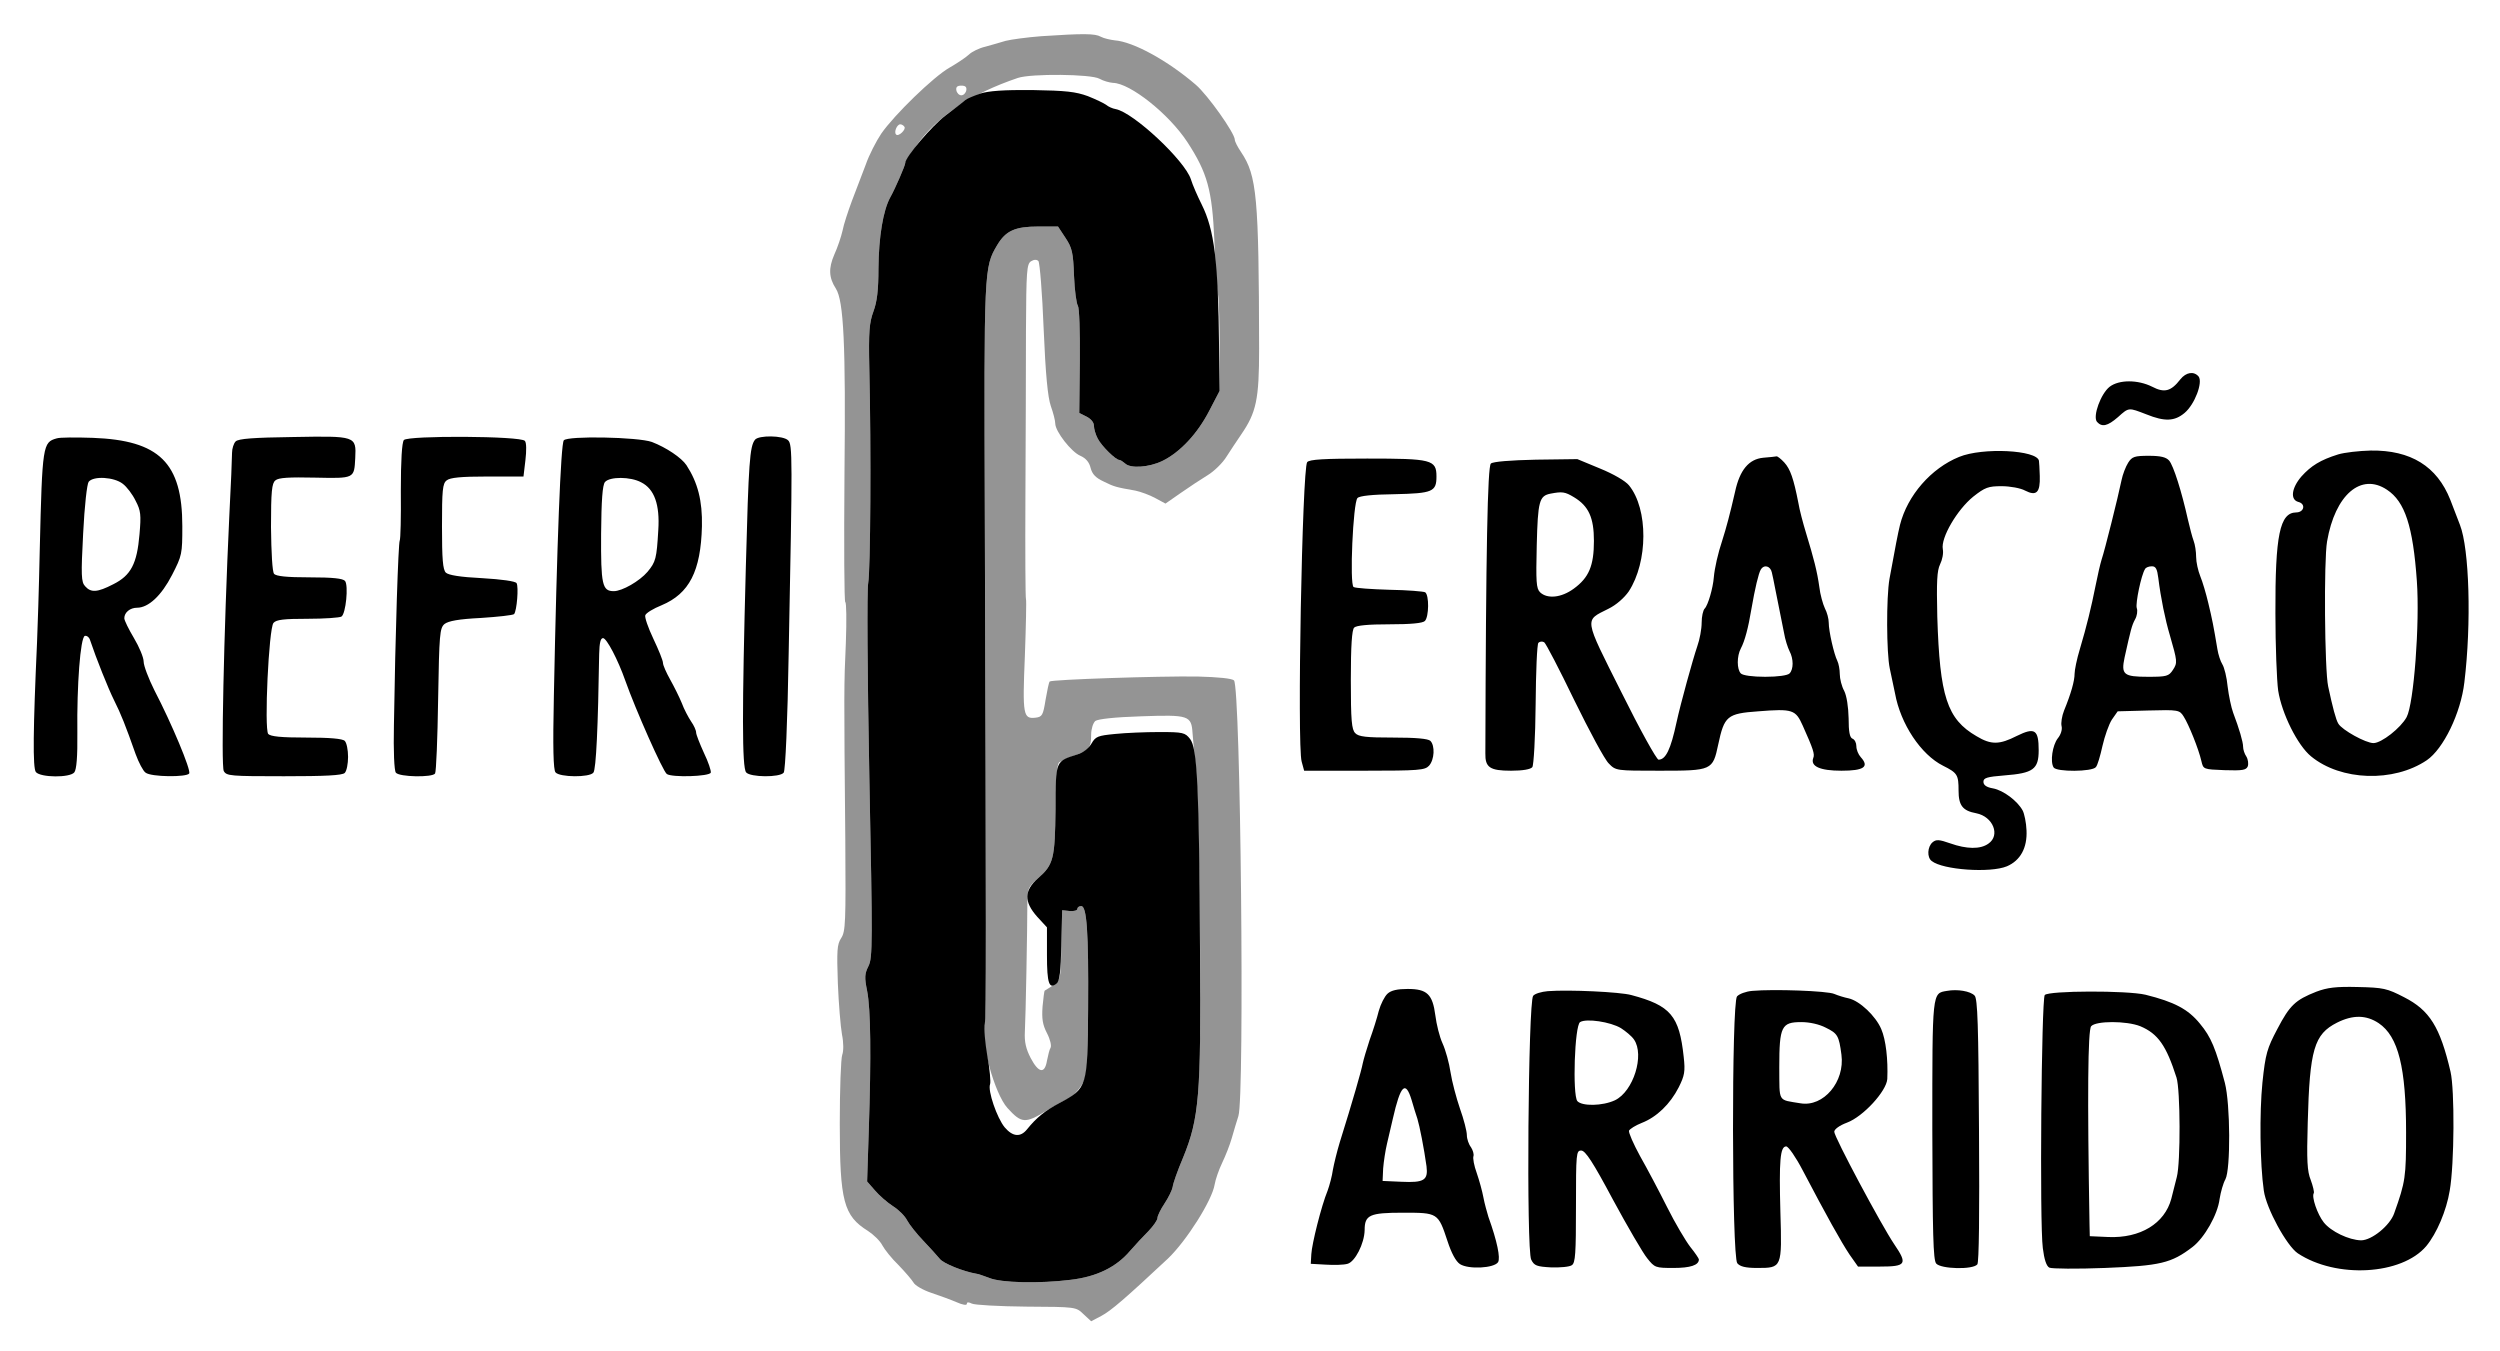
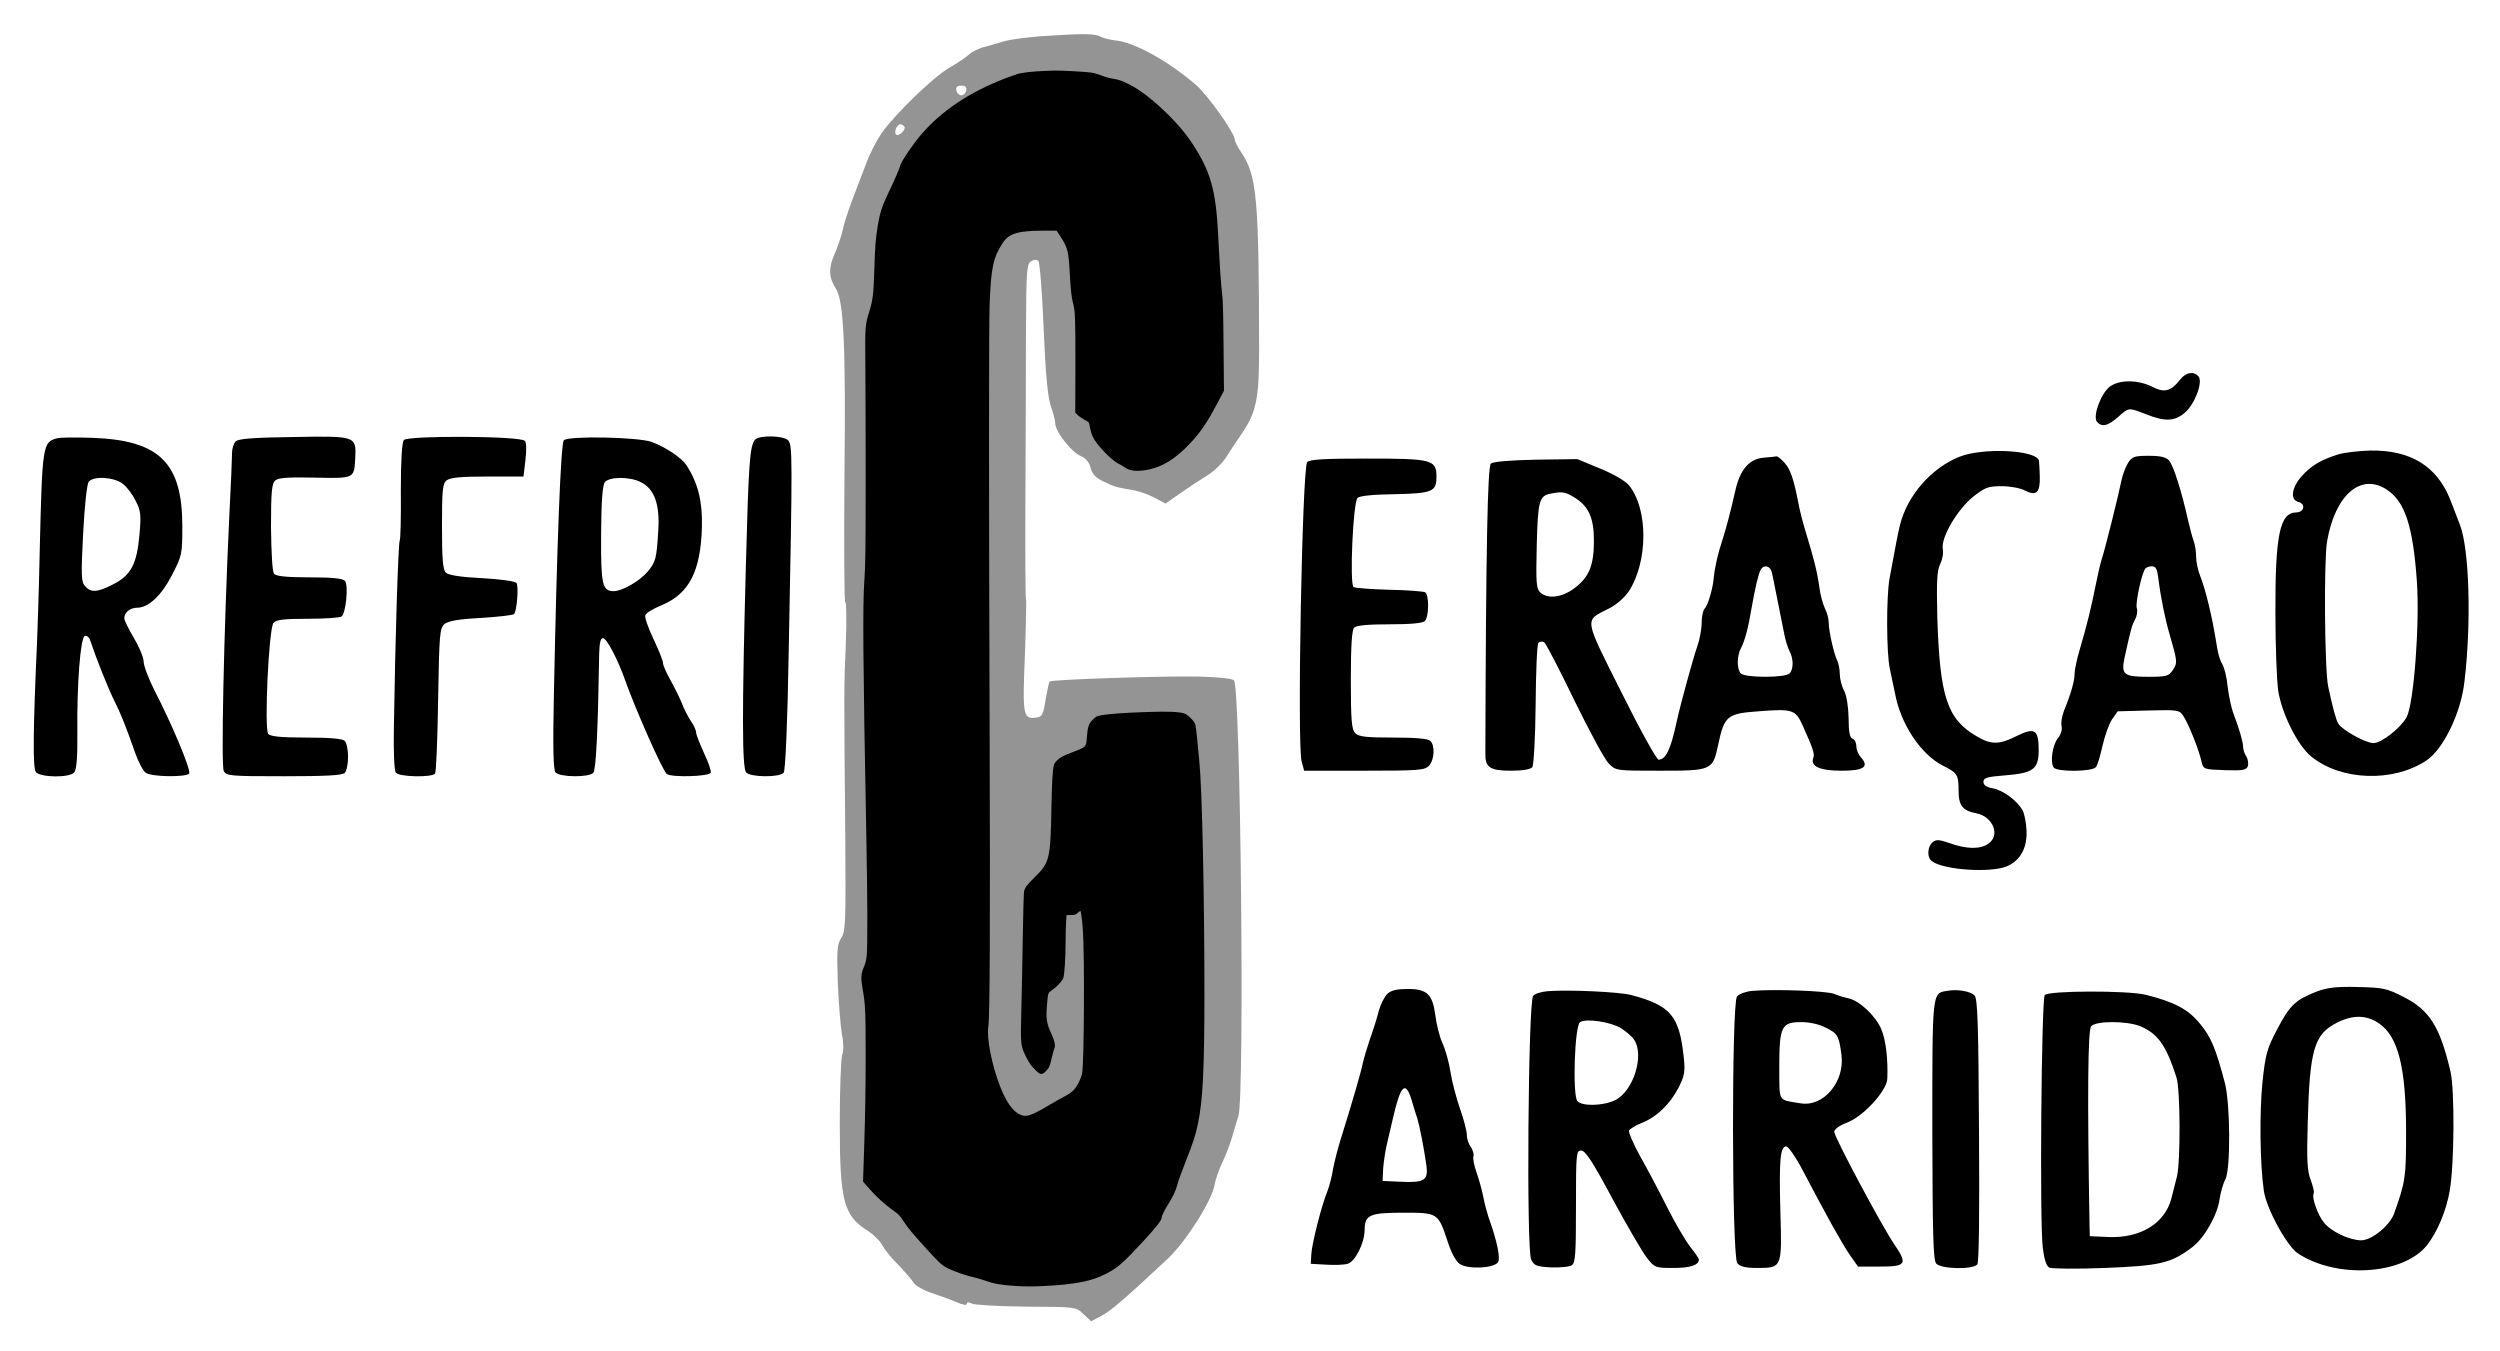
<svg xmlns="http://www.w3.org/2000/svg" viewBox="166 56 905 489" role="img" aria-label="Refrigeração Garrido">
-   <g id="letra-g" transform="translate(0,950) scale(0.1,-0.1)" fill="currentColor">
-     <path d="M5208 8601 c-23 -8 -47 -18 -53 -23 -5 -5 -38 -30 -72 -56 -50 -38 -146 -151 -146 -172 0 -9 -37 -94 -54 -124 -26 -47 -42 -143 -43 -258 0 -78 -5 -120 -18 -155 -15 -41 -18 -72 -15 -208 7 -296 4 -730 -4 -775 -5 -25 -3 -330 4 -700 12 -606 12 -657 -3 -687 -14 -28 -15 -41 -5 -90 13 -66 15 -234 6 -504 l-6 -186 28 -32 c15 -18 45 -44 65 -57 21 -13 44 -36 52 -52 8 -15 34 -48 58 -73 23 -24 50 -54 60 -66 13 -17 86 -46 133 -54 6 0 26 -8 46 -15 42 -18 182 -21 294 -7 95 11 166 46 216 105 19 22 49 54 67 72 17 18 32 39 32 47 0 8 12 32 26 53 14 21 27 48 29 59 1 12 18 60 38 107 58 142 65 225 61 750 -3 597 -10 732 -36 765 -18 23 -25 25 -111 25 -51 0 -123 -3 -161 -7 -62 -6 -70 -9 -85 -35 -9 -16 -30 -33 -51 -39 -80 -26 -78 -20 -79 -198 -2 -179 -7 -201 -63 -250 -51 -45 -52 -85 -3 -140 l35 -38 0 -101 c0 -102 8 -125 35 -102 11 9 15 44 17 138 l3 127 28 -3 c15 -1 27 2 27 8 0 5 6 10 14 10 20 0 27 -90 25 -370 -2 -286 -3 -289 -102 -342 -56 -30 -85 -54 -119 -96 -24 -30 -52 -27 -81 7 -28 34 -62 133 -53 156 3 8 -1 55 -10 103 -8 48 -13 100 -9 116 5 30 5 325 0 1831 -3 904 -3 907 45 988 31 52 65 67 149 67 l71 0 27 -41 c24 -36 28 -53 31 -138 2 -53 9 -101 14 -108 5 -7 8 -91 7 -200 l-2 -188 26 -13 c16 -8 27 -21 27 -33 0 -11 6 -32 14 -47 14 -27 65 -77 78 -77 4 0 13 -6 20 -12 19 -20 87 -15 135 8 64 31 127 98 170 181 l38 73 -2 160 c-3 310 -17 423 -63 515 -15 30 -33 71 -39 91 -22 68 -208 242 -272 254 -12 2 -27 9 -34 15 -8 6 -37 20 -67 32 -44 16 -79 20 -200 22 -104 1 -160 -3 -190 -13z" />
+   <g id="letra-g" transform="translate(0,950) scale(0.025,-0.025)" fill="currentColor">
+     <path d="M21770 34733 c-159 -5 -331 -24 -396 -44 -35 -11 -115 -40 -177 -63 -524 -203 -922 -469 -1222 -818 -108 -126 -277 -373 -295 -433 -22 -73 -80 -207 -170 -395 -97 -203 -129 -299 -159 -483 -32 -191 -41 -308 -51 -647 -10 -348 -22 -440 -74 -606 -58 -186 -61 -218 -56 -734 3 -256 5 -1012 5 -1680 -1 -1075 -3 -1245 -19 -1475 -26 -364 -20 -1158 29 -3734 17 -899 19 -1564 5 -1699 -7 -67 -19 -114 -41 -165 -42 -95 -46 -162 -20 -307 41 -227 46 -327 46 -990 0 -417 -7 -836 -19 -1222 l-19 -587 89 -102 c97 -112 229 -232 332 -305 97 -68 109 -80 166 -169 62 -95 122 -167 316 -381 209 -230 237 -256 333 -303 98 -47 261 -104 364 -125 39 -9 111 -30 160 -47 136 -49 241 -67 454 -80 147 -9 252 -9 415 0 447 23 677 68 888 176 170 87 245 152 546 478 177 192 260 297 260 331 0 29 38 107 100 206 70 112 105 188 129 280 10 41 64 190 119 330 112 285 143 379 177 543 72 339 95 796 95 1892 0 1444 -34 2986 -75 3373 -8 76 -21 216 -30 312 -9 96 -21 191 -27 212 -13 45 -110 141 -158 157 -76 25 -241 32 -540 21 -335 -11 -539 -26 -654 -45 -72 -13 -83 -18 -124 -57 -65 -62 -83 -112 -92 -243 -12 -165 -8 -160 -205 -234 -55 -21 -121 -48 -145 -61 -62 -31 -119 -87 -130 -130 -18 -67 -29 -258 -35 -600 -13 -752 -26 -810 -236 -1016 -119 -117 -143 -148 -160 -208 -5 -17 -14 -314 -19 -661 -5 -346 -15 -825 -21 -1062 -13 -506 -12 -518 74 -687 39 -75 69 -119 118 -169 85 -86 106 -88 171 -19 43 46 47 56 73 168 16 65 34 134 42 153 19 44 5 108 -48 223 -63 137 -75 213 -60 388 16 198 15 194 70 229 64 42 147 129 166 175 19 44 34 290 35 547 0 86 3 204 7 262 l6 107 63 0 c56 0 67 3 97 30 19 17 37 30 40 30 9 0 27 -131 37 -273 26 -372 18 -1904 -10 -2072 -13 -77 -67 -187 -122 -247 -28 -31 -74 -63 -133 -94 -49 -25 -155 -85 -234 -132 -257 -151 -318 -171 -407 -133 -107 46 -204 181 -293 411 -120 307 -197 701 -170 865 22 136 28 1464 19 4190 -12 3592 -12 5964 0 6280 21 524 52 668 191 879 89 136 220 175 587 176 l192 0 57 -87 c103 -160 116 -212 133 -523 12 -235 26 -361 46 -434 33 -117 37 -217 36 -906 l-2 -685 33 -33 c17 -18 62 -49 99 -69 61 -32 68 -39 73 -72 12 -74 27 -127 49 -176 51 -113 271 -342 374 -391 30 -14 73 -39 94 -54 53 -39 132 -54 232 -45 273 24 497 157 759 450 117 132 213 278 338 514 l102 194 -6 641 c-4 486 -9 670 -21 761 -15 120 -36 426 -56 835 -34 684 -112 951 -401 1380 -163 243 -490 564 -752 739 -103 69 -245 137 -313 150 -30 6 -80 16 -111 22 -32 6 -87 24 -123 39 -36 15 -98 33 -137 39 -77 12 -453 32 -538 29 -27 -1 -88 -3 -135 -5z" />
  </g>
  <g id="contorno-g" transform="translate(0,950) scale(0.1,-0.1)" fill="currentColor" opacity=".42">
    <path d="M5430 8809 c-52 -4 -111 -12 -130 -17 -19 -6 -52 -15 -73 -21 -22 -5 -49 -18 -60 -29 -12 -11 -44 -32 -70 -47 -58 -33 -200 -171 -247 -239 -18 -27 -44 -77 -56 -112 -13 -35 -36 -94 -50 -131 -14 -38 -30 -86 -34 -108 -5 -22 -18 -61 -30 -87 -21 -49 -20 -83 6 -123 28 -44 36 -202 31 -671 -2 -255 -1 -464 3 -464 4 0 5 -66 2 -147 -7 -153 -7 -171 -2 -715 2 -296 1 -330 -15 -354 -15 -23 -16 -45 -12 -163 3 -75 10 -158 15 -186 6 -29 6 -60 1 -73 -5 -13 -9 -125 -9 -250 0 -281 14 -333 102 -388 20 -13 44 -36 52 -52 8 -15 34 -48 59 -72 24 -25 48 -53 54 -63 5 -10 34 -27 64 -37 30 -10 71 -25 92 -34 22 -10 37 -12 37 -6 0 7 6 7 18 1 9 -5 98 -10 197 -11 180 -1 180 -1 207 -27 l28 -26 36 19 c35 18 89 65 242 208 67 64 160 211 169 268 3 18 15 53 27 78 12 25 28 65 35 90 7 25 18 61 24 80 23 69 8 1554 -16 1577 -8 7 -55 12 -132 14 -141 2 -528 -11 -535 -18 -3 -2 -9 -32 -15 -66 -9 -56 -12 -62 -36 -65 -45 -5 -48 8 -39 223 4 110 6 203 4 206 -2 4 -3 170 -2 370 1 200 2 471 2 603 1 215 3 240 18 250 11 7 21 7 27 1 5 -6 14 -116 19 -245 7 -167 15 -248 26 -280 9 -25 16 -53 16 -63 0 -29 59 -104 91 -117 20 -9 32 -23 37 -44 6 -23 19 -36 47 -49 38 -19 46 -21 115 -33 19 -4 52 -16 72 -27 l37 -20 56 39 c30 21 74 50 97 64 23 14 54 44 68 67 14 22 38 58 53 80 55 80 65 127 65 311 -1 549 -8 626 -65 711 -13 19 -23 39 -23 45 0 24 -98 162 -141 199 -101 87 -226 156 -294 161 -16 2 -39 7 -50 13 -21 12 -63 12 -215 2z m210 -154 c14 -8 36 -14 49 -15 62 -1 202 -112 269 -214 73 -112 90 -174 98 -356 3 -85 9 -173 13 -195 4 -22 6 -110 6 -195 l0 -155 -38 -73 c-43 -83 -106 -150 -170 -181 -48 -23 -116 -28 -135 -8 -7 6 -16 12 -20 12 -13 0 -64 50 -78 77 -8 15 -14 36 -14 47 0 12 -11 25 -27 33 l-26 13 2 188 c1 109 -2 193 -7 200 -5 7 -12 55 -14 108 -3 85 -7 102 -31 138 l-27 41 -71 0 c-84 0 -118 -15 -149 -67 -48 -81 -48 -84 -45 -988 6 -1523 5 -1805 -1 -1830 -16 -64 36 -254 83 -306 51 -56 64 -57 141 -10 37 22 74 43 84 46 9 4 27 23 41 43 24 37 24 40 26 282 2 280 -5 370 -25 370 -8 0 -14 -5 -14 -10 0 -6 -12 -9 -27 -8 l-28 3 -3 -127 c-3 -139 2 -125 -60 -164 -2 -1 -5 -27 -8 -58 -3 -44 0 -65 16 -96 12 -23 17 -46 13 -53 -4 -6 -9 -27 -13 -47 -8 -48 -30 -45 -59 10 -17 33 -23 58 -21 95 3 53 9 372 9 466 0 52 3 58 38 89 57 50 62 72 64 250 1 112 5 162 13 170 7 5 32 17 56 25 52 18 60 28 60 76 0 20 7 42 15 49 9 7 70 14 167 17 171 6 181 3 185 -61 1 -17 7 -78 13 -136 5 -58 12 -330 14 -605 4 -575 -2 -650 -61 -795 -20 -47 -37 -95 -38 -107 -2 -11 -15 -38 -29 -59 -14 -21 -26 -45 -26 -53 0 -8 -15 -29 -32 -47 -18 -18 -48 -50 -67 -72 -50 -59 -121 -94 -216 -105 -112 -14 -252 -11 -294 7 -20 7 -40 15 -46 15 -47 8 -120 37 -133 54 -10 12 -37 42 -60 66 -24 25 -50 58 -58 73 -8 16 -31 39 -52 52 -20 13 -50 39 -65 57 l-28 32 6 186 c9 270 7 438 -6 504 -10 49 -9 62 5 90 15 30 15 81 3 687 -7 370 -9 675 -4 700 8 45 11 479 4 775 -3 136 0 167 15 208 13 35 18 77 18 155 1 115 17 211 43 258 17 30 54 115 54 124 0 3 19 32 42 65 73 103 197 186 366 243 48 16 265 14 295 -3z m-482 -42 c-2 -10 -10 -18 -18 -18 -8 0 -16 8 -18 18 -2 12 3 17 18 17 15 0 20 -5 18 -17z m-224 -132 c7 -10 -22 -37 -30 -28 -9 8 3 37 15 37 5 0 12 -4 15 -9z" />
  </g>
  <g id="palavra-refrigeracao" transform="translate(0,950) scale(0.1,-0.1)" fill="currentColor">
    <path d="M9553 7567 c-34 -44 -58 -50 -102 -27 -52 26 -120 26 -154 0 -32 -25 -62 -107 -46 -127 18 -20 38 -16 76 17 40 36 38 35 103 10 67 -27 102 -25 138 5 37 31 67 111 51 132 -17 20 -45 16 -66 -10z M1865 7353 c-50 -14 -52 -24 -61 -400 -3 -144 -8 -297 -10 -340 -14 -310 -16 -454 -4 -468 17 -20 123 -21 139 -1 8 10 12 57 11 143 -2 173 11 345 27 351 7 2 16 -5 19 -15 22 -66 66 -176 87 -218 25 -50 41 -90 78 -195 11 -30 27 -61 36 -67 20 -16 149 -17 158 -3 7 12 -63 180 -126 301 -21 42 -39 89 -39 104 0 15 -16 53 -35 85 -19 32 -35 64 -35 72 0 21 21 38 46 38 41 0 88 43 127 119 36 70 37 76 37 176 0 230 -83 311 -324 320 -61 2 -120 2 -131 -2z m239 -164 c15 -11 36 -39 47 -62 19 -36 20 -51 14 -121 -9 -107 -31 -149 -95 -181 -58 -30 -81 -31 -102 -7 -14 15 -15 39 -7 191 5 101 14 179 20 187 18 22 92 17 123 -7z M2513 7342 c-7 -7 -13 -26 -13 -41 0 -15 -4 -119 -10 -231 -20 -422 -30 -901 -20 -921 10 -18 23 -19 218 -19 149 0 211 3 220 12 7 7 12 33 12 58 0 25 -5 51 -12 58 -8 8 -54 12 -139 12 -93 0 -129 4 -138 13 -15 19 2 382 19 402 10 12 38 15 124 15 61 0 116 4 122 8 16 10 26 113 13 129 -8 9 -44 13 -129 13 -82 0 -121 4 -128 13 -6 7 -10 75 -11 169 0 129 3 159 16 169 11 10 50 12 143 10 144 -3 142 -4 146 71 4 80 2 80 -224 76 -145 -2 -199 -6 -209 -16z M3122 7347 c-7 -9 -11 -73 -11 -184 1 -95 -1 -175 -4 -180 -5 -8 -16 -336 -21 -668 -2 -93 1 -165 7 -172 12 -16 133 -18 142 -3 4 6 9 127 11 268 4 238 6 258 23 273 14 11 51 18 132 22 62 4 116 10 120 14 10 12 17 99 9 112 -4 7 -55 14 -124 18 -81 4 -122 11 -132 20 -11 11 -14 49 -14 167 0 131 2 156 17 167 12 10 51 14 147 14 l131 0 7 59 c4 34 4 64 -2 70 -14 18 -424 20 -438 3z M3701 7346 c-11 -13 -25 -372 -36 -925 -4 -189 -2 -268 6 -277 15 -18 123 -19 137 -1 10 11 17 169 21 430 1 40 5 57 14 57 13 0 54 -78 81 -155 36 -102 136 -328 150 -337 19 -13 154 -9 159 5 2 6 -9 39 -25 72 -15 33 -28 66 -28 73 0 8 -8 26 -18 40 -10 15 -26 45 -34 67 -9 22 -28 60 -42 85 -14 25 -26 52 -26 60 0 9 -16 48 -35 88 -19 40 -32 78 -29 85 3 8 29 24 59 36 100 42 142 123 146 286 2 92 -15 158 -56 221 -18 27 -73 64 -125 84 -50 18 -305 23 -319 6z m280 -152 c48 -24 68 -81 62 -173 -6 -103 -9 -115 -39 -151 -29 -34 -92 -70 -122 -70 -42 0 -47 23 -46 207 1 122 5 177 14 188 17 20 92 20 131 -1z M4393 7348 c-19 -24 -23 -83 -33 -458 -14 -523 -14 -728 1 -746 15 -18 122 -19 136 -1 6 7 14 184 18 432 14 714 14 755 -2 771 -18 18 -107 19 -120 2z M8752 7286 c-101 -41 -187 -139 -214 -246 -8 -33 -16 -75 -38 -195 -12 -68 -11 -270 1 -325 5 -25 14 -65 19 -90 20 -111 94 -222 174 -262 52 -26 56 -33 56 -90 0 -54 15 -73 64 -82 61 -12 88 -80 44 -110 -29 -21 -79 -20 -138 1 -40 14 -51 15 -64 4 -19 -16 -21 -55 -3 -68 40 -32 212 -44 272 -19 49 21 74 67 71 130 -1 28 -8 61 -14 72 -19 35 -70 73 -107 80 -24 4 -35 12 -35 24 0 14 13 18 76 23 104 8 124 22 124 91 0 75 -14 84 -79 52 -63 -32 -93 -33 -146 -1 -107 62 -133 144 -142 432 -3 129 -1 167 10 190 8 16 13 40 10 55 -8 41 52 143 110 190 43 34 55 38 103 38 30 0 69 -7 85 -16 41 -21 55 -7 53 53 -1 26 -2 51 -3 55 -7 39 -204 49 -289 14z M10124 7295 c-64 -20 -98 -41 -133 -80 -36 -42 -41 -84 -11 -92 28 -7 21 -38 -8 -38 -59 -1 -76 -81 -75 -365 0 -118 5 -244 10 -280 13 -83 70 -198 119 -238 108 -89 299 -95 419 -14 60 41 123 170 136 282 26 214 18 483 -16 570 -7 19 -23 60 -35 91 -48 121 -143 180 -288 178 -42 -1 -95 -7 -118 -14z m177 -128 c65 -43 94 -132 108 -330 11 -154 -11 -445 -37 -493 -21 -39 -91 -94 -120 -94 -28 0 -113 47 -127 70 -9 14 -21 60 -37 135 -13 58 -16 458 -4 525 29 169 123 250 217 187z M8043 7283 c-52 -5 -85 -44 -102 -123 -19 -83 -32 -131 -46 -175 -16 -48 -28 -101 -31 -135 -3 -39 -21 -101 -33 -113 -6 -6 -11 -29 -11 -51 0 -23 -7 -61 -16 -86 -16 -47 -60 -206 -75 -275 -21 -98 -39 -135 -65 -135 -7 0 -67 108 -135 245 -137 273 -134 257 -47 301 29 14 58 40 74 63 70 107 71 298 1 384 -13 16 -56 41 -105 61 l-82 34 -150 -2 c-92 -2 -155 -7 -163 -14 -12 -10 -18 -315 -20 -1049 -1 -51 16 -63 93 -63 42 0 71 5 77 13 5 6 11 108 12 227 1 118 5 218 10 223 5 5 14 6 21 2 6 -4 55 -98 109 -210 55 -112 110 -215 125 -229 25 -26 27 -26 183 -26 191 0 193 1 213 95 22 103 32 112 145 120 125 10 135 6 161 -52 38 -85 44 -103 38 -117 -11 -30 24 -46 102 -46 81 0 102 14 70 49 -9 10 -16 27 -16 40 0 12 -6 24 -14 27 -10 4 -14 25 -14 74 -1 42 -7 81 -16 99 -9 16 -16 44 -16 61 0 16 -4 38 -9 48 -12 24 -31 107 -31 138 0 14 -6 37 -14 52 -7 15 -17 50 -20 77 -8 57 -20 103 -48 195 -11 36 -24 85 -28 110 -17 87 -29 122 -51 146 -12 13 -25 23 -28 22 -3 -1 -25 -3 -48 -5z m-685 -143 c53 -32 72 -74 72 -158 0 -90 -18 -133 -73 -173 -45 -33 -96 -38 -122 -13 -14 14 -15 38 -12 170 4 160 9 179 50 187 42 8 52 7 85 -13z m716 -272 c3 -13 8 -36 11 -53 8 -40 22 -109 33 -165 4 -25 14 -55 20 -67 15 -28 15 -66 0 -81 -7 -7 -42 -12 -88 -12 -46 0 -81 5 -88 12 -15 15 -15 63 0 91 14 26 27 75 38 142 13 75 26 130 34 143 12 20 35 13 40 -10z M9364 7265 c-9 -14 -20 -43 -24 -63 -13 -63 -61 -255 -72 -287 -5 -16 -15 -59 -22 -95 -16 -80 -32 -146 -57 -230 -11 -36 -19 -76 -19 -89 0 -26 -13 -72 -38 -133 -8 -20 -12 -46 -9 -57 3 -12 -3 -31 -14 -44 -19 -25 -28 -84 -15 -105 10 -17 140 -16 153 1 6 6 16 41 24 77 8 35 23 78 34 95 l21 30 111 3 c109 3 113 2 128 -22 18 -28 54 -117 64 -161 7 -30 7 -30 84 -33 65 -2 78 0 84 14 3 9 1 25 -5 35 -7 10 -12 26 -12 36 0 17 -14 65 -36 123 -7 19 -16 62 -20 95 -3 33 -12 69 -19 80 -7 11 -15 36 -18 55 -14 84 -19 109 -33 167 -8 34 -21 78 -29 97 -8 20 -15 51 -15 70 0 19 -4 45 -9 58 -5 13 -14 48 -21 78 -22 99 -52 195 -68 213 -11 12 -30 17 -73 17 -52 0 -61 -3 -75 -25z m109 -417 c9 -73 25 -151 42 -208 27 -94 28 -99 11 -125 -15 -23 -23 -25 -90 -25 -89 0 -98 8 -85 70 22 99 26 116 38 138 7 12 10 31 6 41 -5 17 16 119 30 141 3 6 14 10 25 10 14 0 19 -10 23 -42z M6392 7267 c-18 -22 -37 -1024 -20 -1084 l9 -33 218 0 c198 0 219 2 234 18 20 22 22 73 5 90 -8 8 -53 12 -134 12 -98 0 -126 3 -138 16 -13 13 -16 45 -16 193 0 124 4 181 12 189 8 8 51 12 128 12 77 0 120 4 128 12 15 15 16 94 1 104 -6 3 -64 8 -129 9 -66 2 -124 6 -130 10 -15 9 -2 305 14 322 7 8 54 13 135 14 137 3 151 9 151 64 0 61 -17 65 -251 65 -157 0 -209 -3 -217 -13z" />
  </g>
  <g id="palavra-garrido" transform="translate(0,950) scale(0.1,-0.1)" fill="currentColor">
    <path d="M10045 5350 c-76 -30 -96 -49 -141 -135 -37 -70 -43 -89 -54 -194 -11 -110 -9 -294 5 -391 9 -65 83 -200 123 -227 139 -92 376 -79 465 26 38 46 73 128 85 201 17 97 18 365 3 430 -38 163 -76 223 -168 270 -62 32 -75 35 -168 37 -79 2 -110 -2 -150 -17z m226 -114 c71 -48 99 -161 99 -395 0 -162 -2 -178 -43 -293 -15 -44 -81 -98 -120 -98 -44 1 -109 32 -135 65 -23 29 -45 93 -36 106 2 4 -3 25 -11 47 -13 32 -15 70 -11 208 7 265 23 320 106 362 58 29 106 28 151 -2z M6683 5343 c-11 -10 -25 -38 -32 -63 -6 -25 -21 -72 -33 -105 -11 -33 -22 -71 -25 -85 -4 -23 -36 -135 -83 -285 -10 -33 -21 -78 -25 -100 -3 -22 -12 -56 -19 -75 -23 -56 -57 -193 -59 -230 l-2 -35 54 -3 c30 -2 66 -1 79 3 27 7 61 73 62 122 0 55 18 63 139 63 126 0 127 0 161 -103 14 -43 30 -73 45 -83 31 -20 124 -15 138 7 9 15 -3 75 -35 164 -5 17 -14 48 -18 70 -4 22 -15 62 -24 88 -10 27 -15 55 -12 62 2 7 -2 21 -9 32 -8 10 -15 30 -15 44 0 14 -11 57 -25 96 -13 38 -29 98 -34 131 -5 34 -18 81 -29 105 -11 24 -22 69 -26 101 -10 77 -30 96 -100 96 -37 0 -60 -5 -73 -17z m87 -385 c7 -24 16 -54 21 -68 8 -26 24 -107 33 -172 6 -50 -8 -60 -91 -56 l-68 3 2 45 c2 25 8 65 14 90 6 25 15 65 21 90 28 123 46 140 68 68z M7263 5352 c-23 -2 -47 -9 -53 -17 -18 -22 -25 -921 -7 -955 11 -22 20 -25 72 -28 33 -1 67 2 75 8 13 8 15 43 15 212 0 194 1 203 19 203 15 0 42 -41 115 -178 53 -98 109 -194 124 -212 27 -34 30 -35 95 -35 61 0 92 10 92 31 0 3 -14 24 -31 45 -17 22 -55 86 -84 144 -29 58 -73 141 -98 185 -24 44 -42 85 -40 92 3 6 23 19 46 28 54 21 103 68 134 129 21 42 24 57 18 110 -16 149 -47 186 -190 224 -40 11 -224 20 -302 14z m265 -134 c17 -11 39 -29 47 -41 39 -56 -2 -188 -69 -220 -45 -21 -119 -22 -136 -3 -18 23 -10 274 10 286 22 14 110 1 148 -22z M8003 5353 c-23 -2 -47 -11 -55 -20 -20 -24 -19 -942 1 -966 10 -12 30 -17 72 -17 90 0 90 0 84 203 -5 185 -1 237 21 237 8 0 35 -39 60 -87 86 -164 139 -259 169 -304 l31 -44 79 0 c96 0 101 9 52 81 -46 68 -217 388 -217 407 0 9 19 23 46 33 59 22 143 114 146 158 3 70 -5 142 -22 181 -20 47 -78 102 -118 111 -15 3 -38 10 -52 16 -25 11 -219 18 -297 11z m266 -133 c43 -21 48 -29 57 -98 13 -98 -65 -190 -148 -176 -84 14 -76 1 -77 131 0 148 8 163 80 163 30 0 65 -8 88 -20z M8708 5353 c-54 -9 -53 1 -53 -503 1 -376 3 -471 14 -484 17 -20 133 -23 149 -3 6 8 8 181 6 486 -2 377 -5 477 -16 487 -15 16 -62 24 -100 17z M9062 5338 c-12 -16 -19 -828 -7 -916 5 -41 13 -66 24 -71 9 -4 99 -5 201 -1 200 8 240 17 317 76 43 33 91 117 98 174 4 25 13 57 21 71 19 36 18 272 -2 349 -33 125 -50 166 -90 214 -43 53 -93 79 -197 105 -67 16 -351 15 -365 -1z m346 -113 c64 -27 94 -70 131 -186 14 -44 15 -308 1 -360 -5 -22 -15 -57 -20 -79 -24 -89 -112 -143 -228 -138 l-67 3 -1 45 c-8 465 -6 701 6 715 17 20 128 20 178 0z" />
  </g>
</svg>
